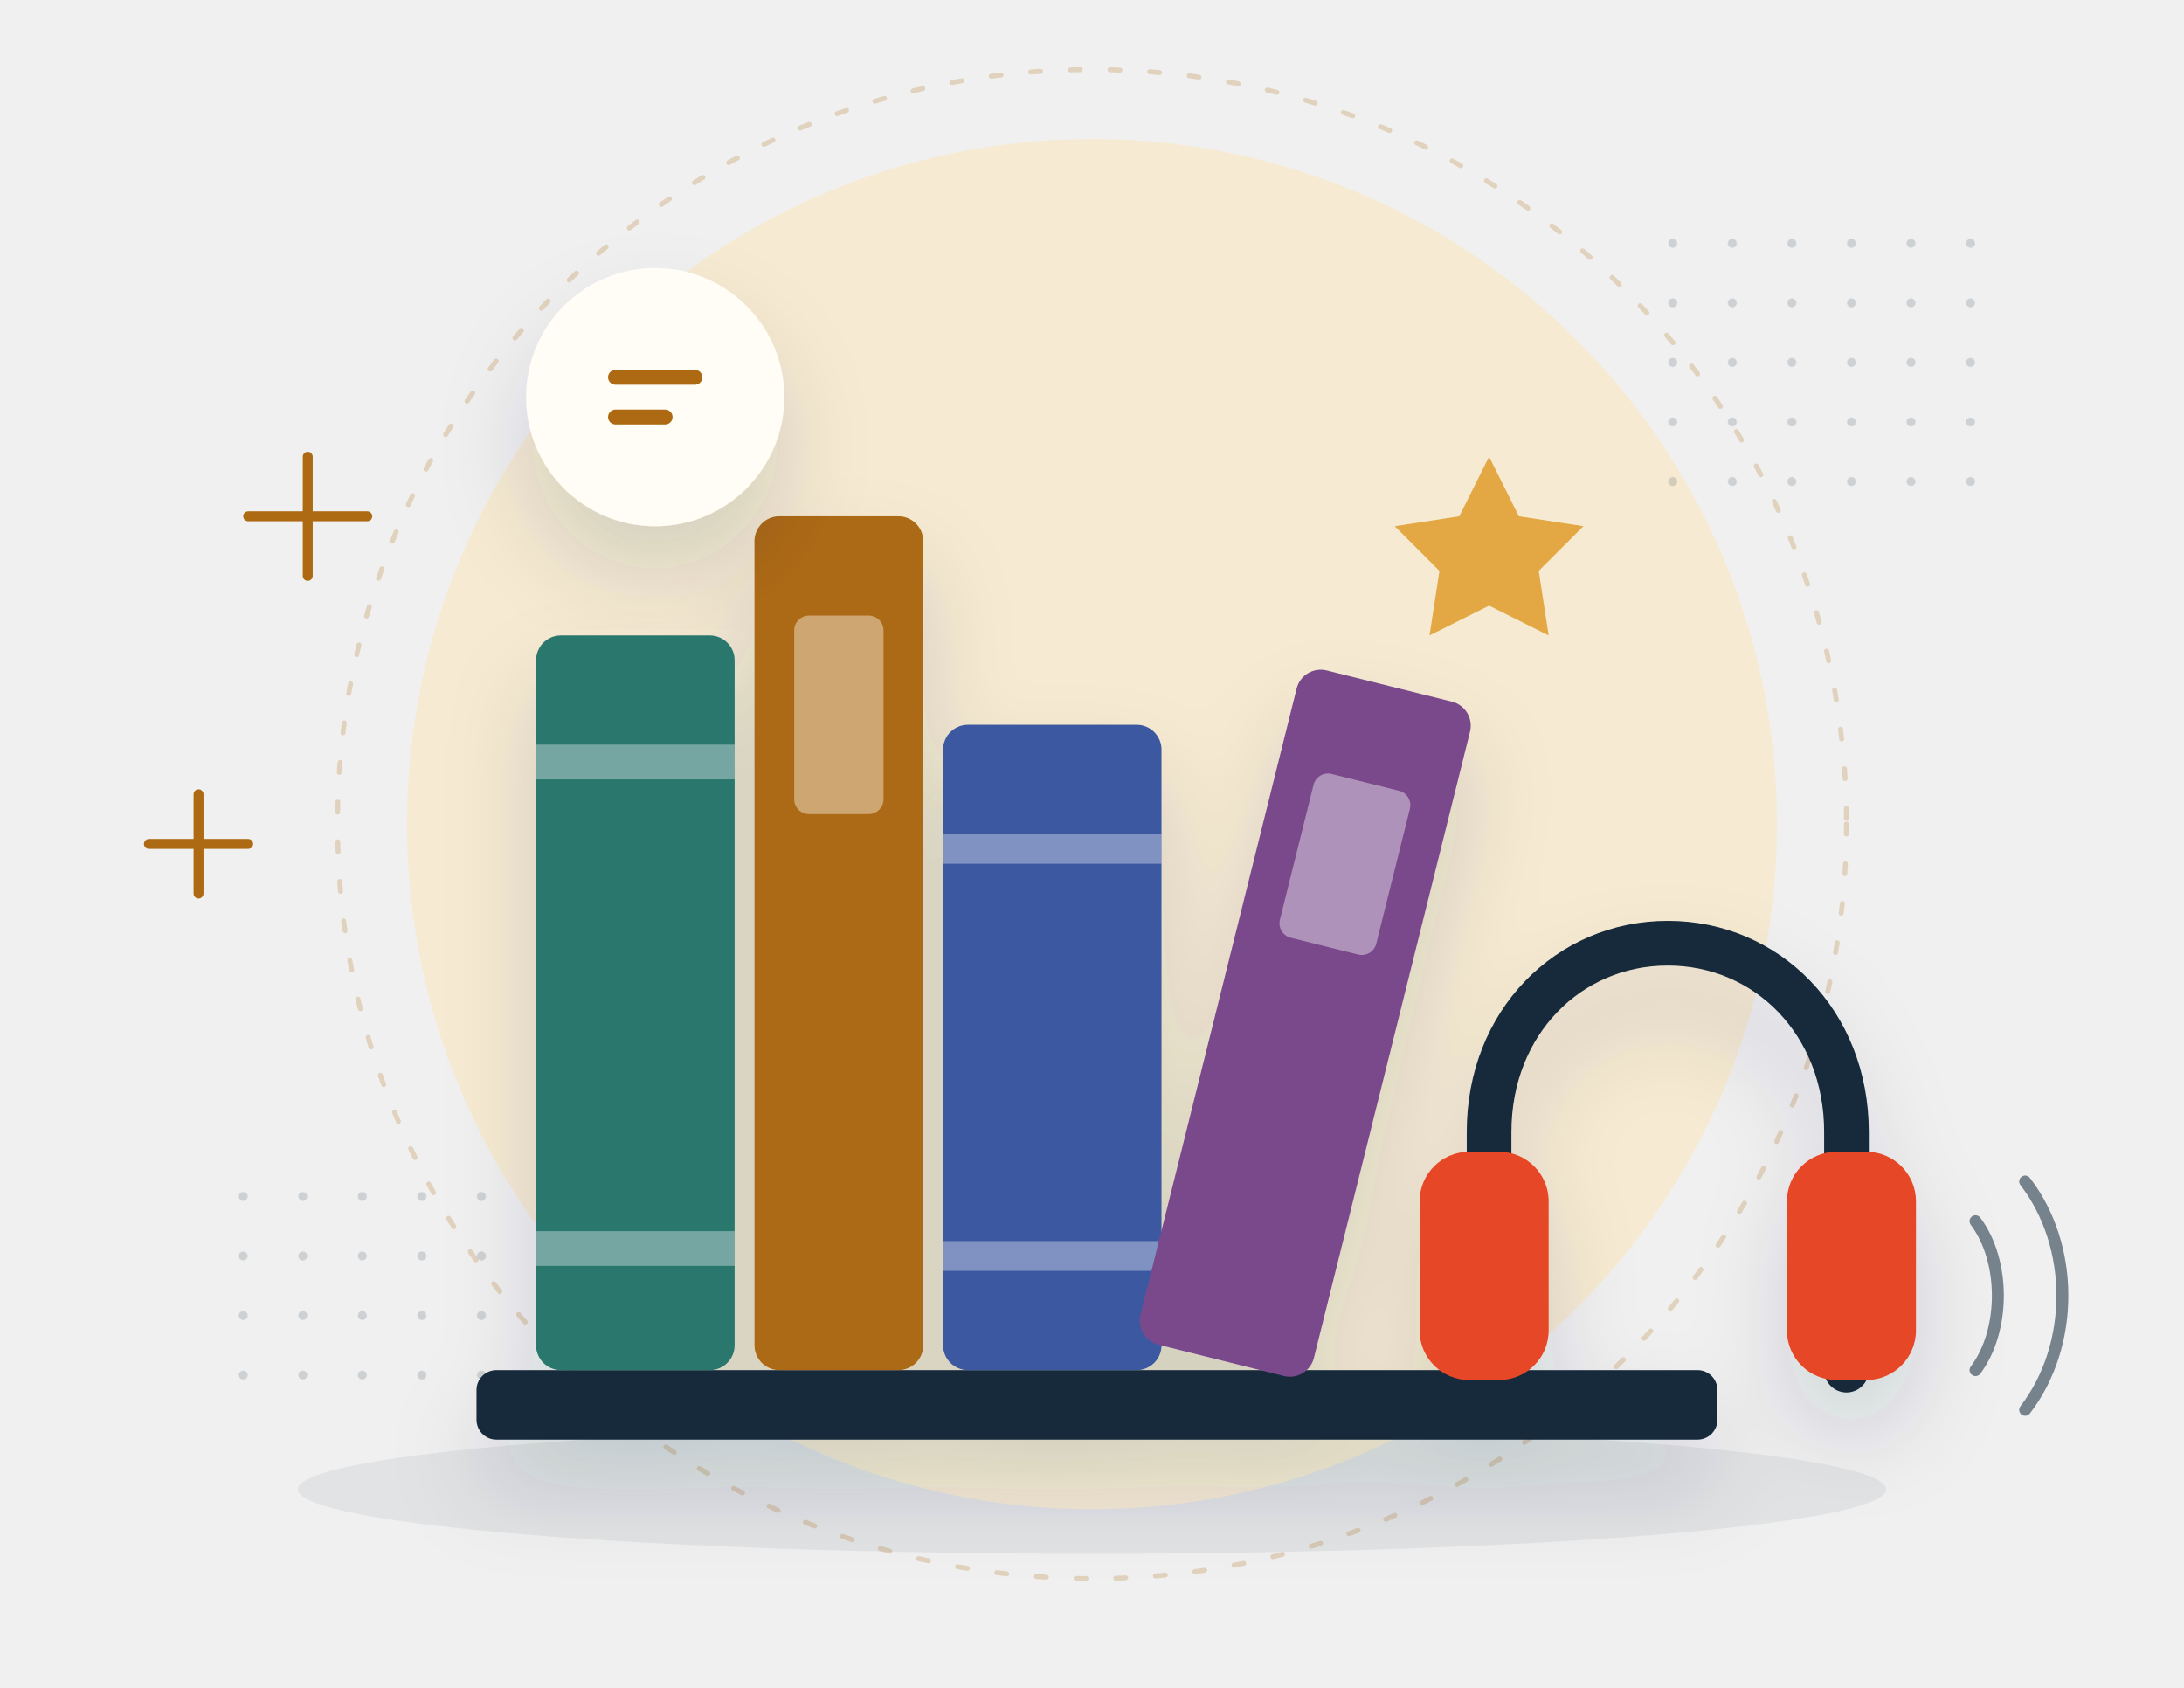
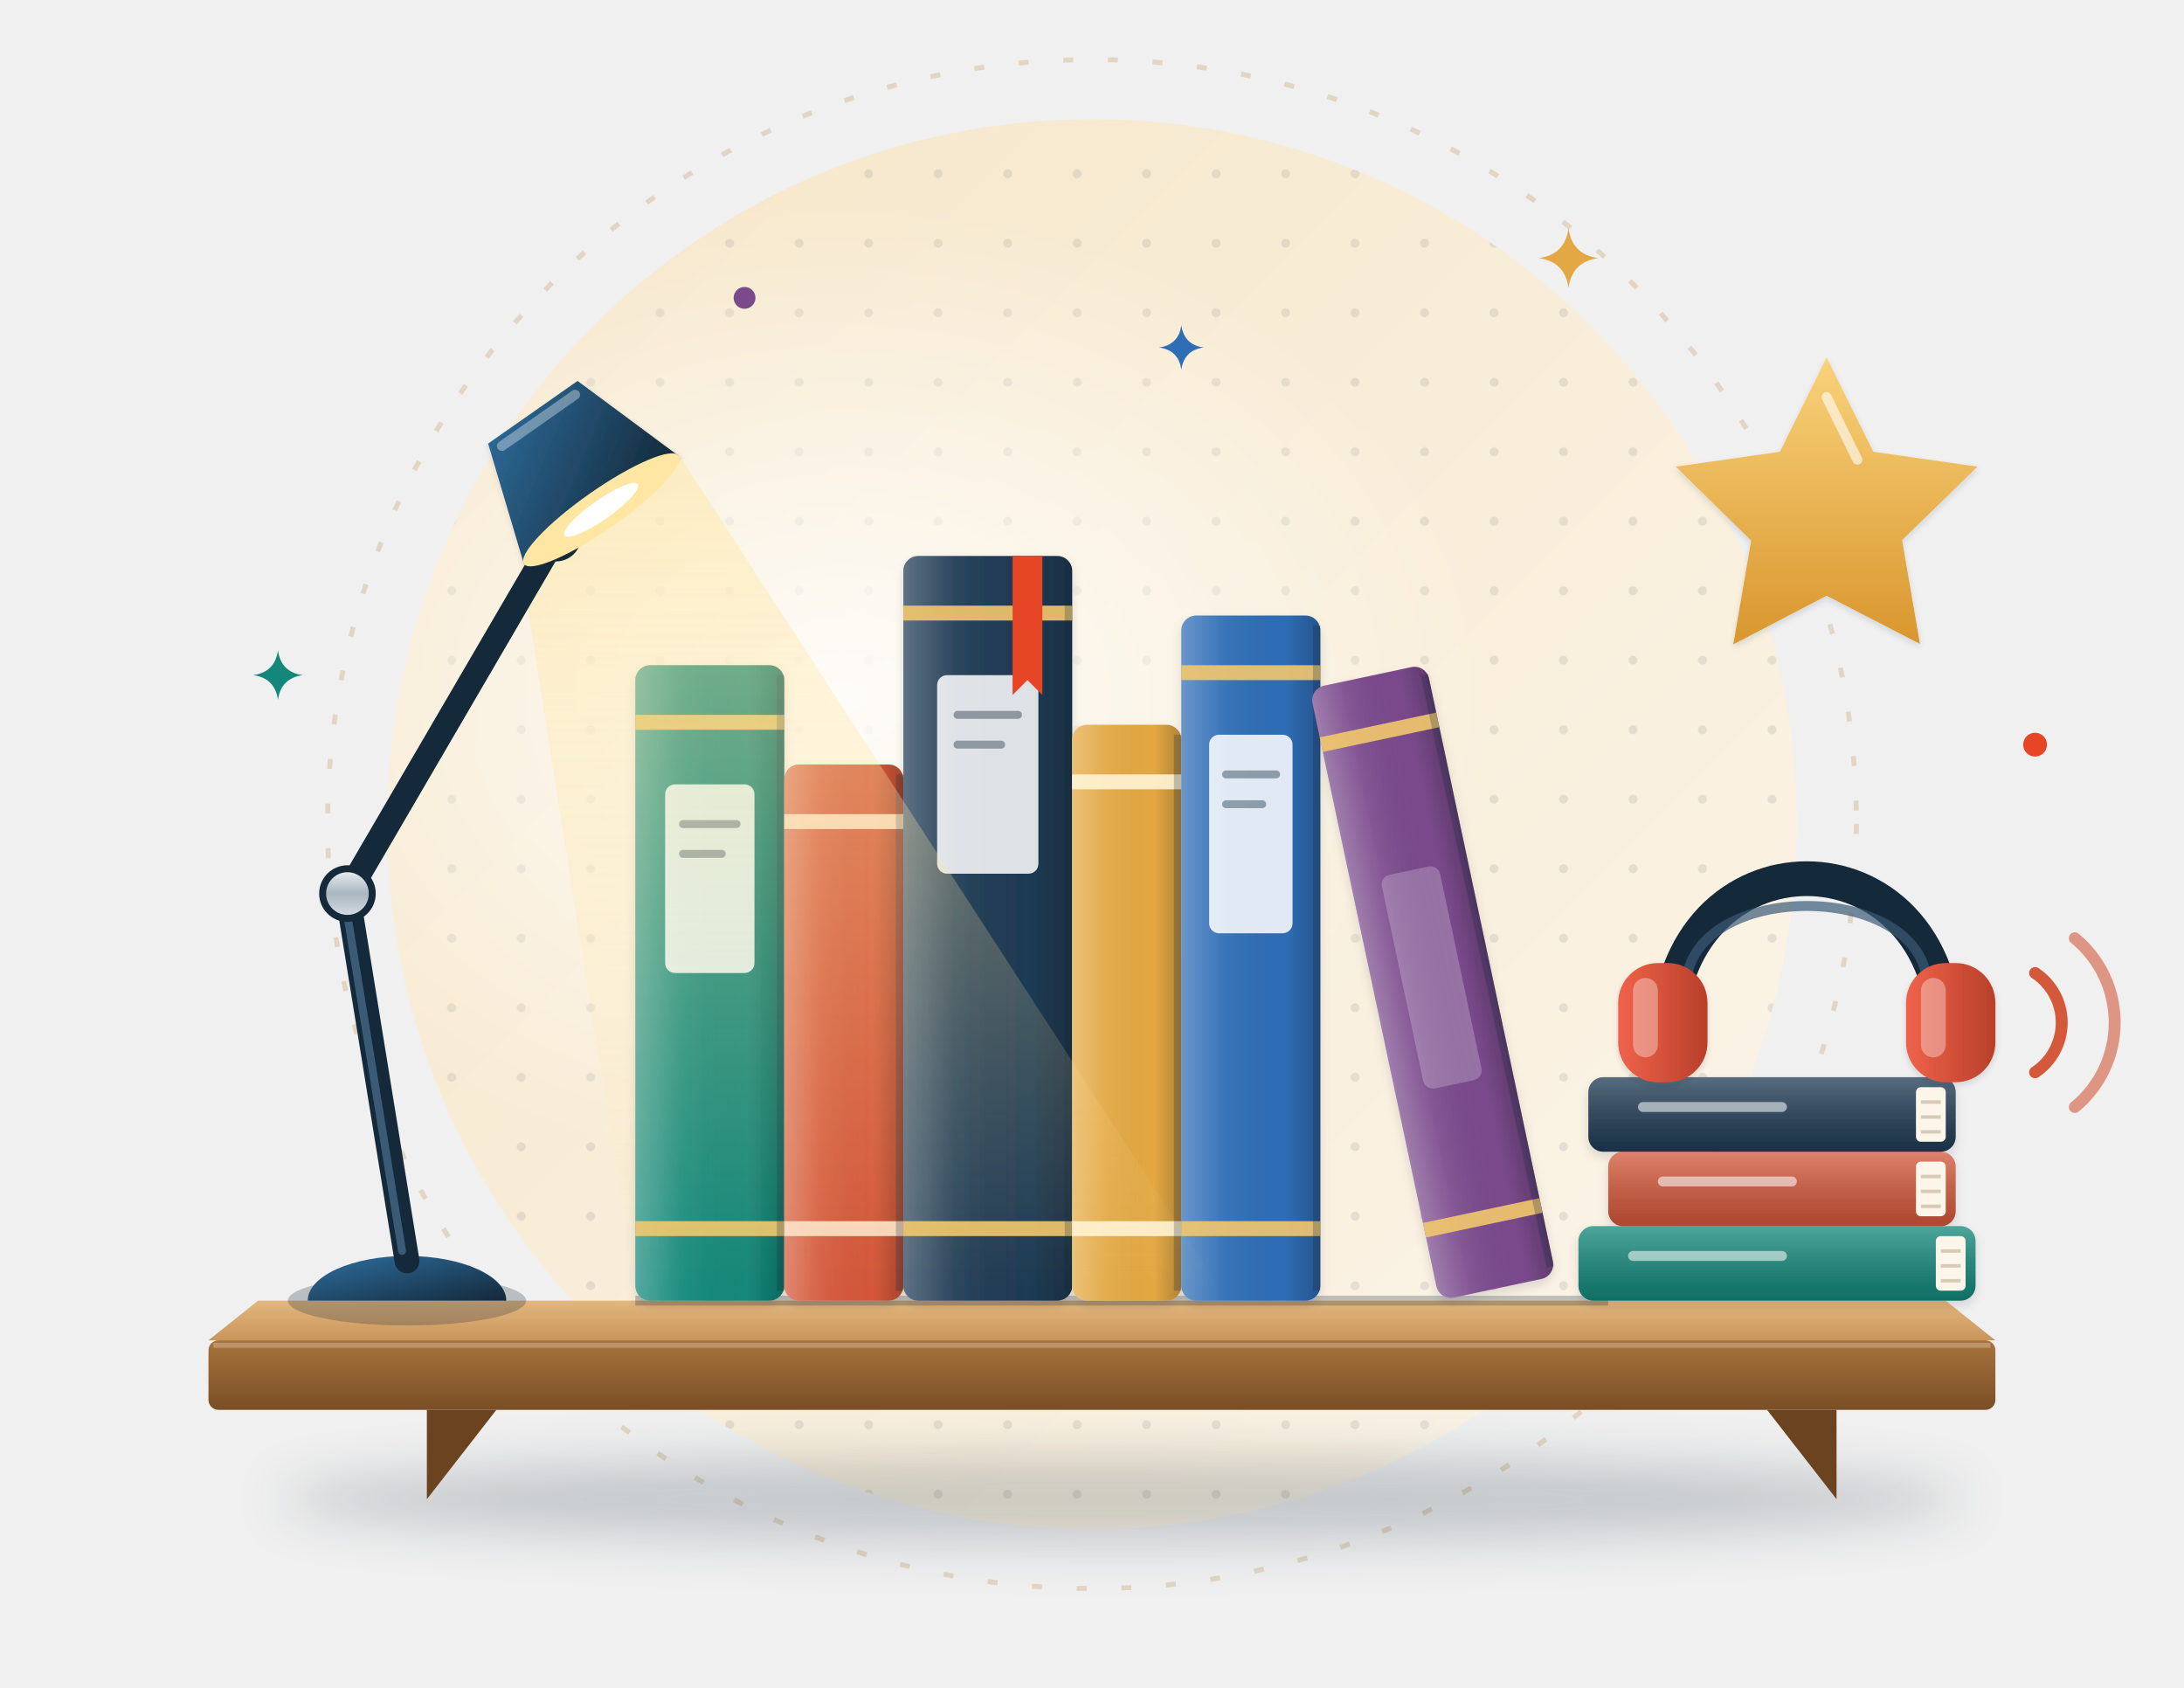
- <svg xmlns="http://www.w3.org/2000/svg" viewBox="0 0 440 340" fill="none">
+ <svg xmlns="http://www.w3.org/2000/svg" viewBox="0 0 440 340" fill="none" role="img" aria-label="A source library: a wooden shelf of books with spines of different heights, a reading lamp shining on them, a pair of headphones on a stack of books and a gold star">
+   <style>
+ .lb-tw { animation: lb-tw 3.2s ease-in-out infinite; transform-box: fill-box; transform-origin: center; }
+ @keyframes lb-tw { 0%, 100% { opacity: .35; transform: scale(.6); } 50% { opacity: 1; transform: scale(1); } }
+ .lb-fa { animation: lb-fl 6s ease-in-out infinite; } .lb-fb { animation: lb-fl 7s ease-in-out -3.5s infinite; } .lb-fc { animation: lb-fl 8s ease-in-out -1.7s infinite; }
+ @keyframes lb-fl { 50% { transform: translateY(-4px); } }
+ .lb-cone { animation: lb-cone 5s ease-in-out infinite; } @keyframes lb-cone { 50% { opacity: .6; } }
+ .lb-wv { animation: lb-wv 2.4s ease-in-out infinite; } .lb-w2 { animation-delay: .4s; } @keyframes lb-wv { 0%, 100% { opacity: .25; } 50% { opacity: 1; } }
+ .lb-star { animation: lb-star 6s ease-in-out infinite; transform-box: fill-box; transform-origin: center; } @keyframes lb-star { 50% { transform: translateY(-5px) rotate(8deg); } }
+ @media (prefers-reduced-motion: reduce) { * { animation: none !important; } }
+ </style>
  <defs>
-     <filter id="s" x="-40%" y="-40%" width="180%" height="180%">
-       <feDropShadow dx="0" dy="10" stdDeviation="9" flood-color="#182f3f" flood-opacity=".14" />
-     </filter>
-     <pattern id="d" width="12" height="12" patternUnits="userSpaceOnUse">
-       <circle cx="1" cy="1" r=".9" fill="#182f3f" opacity=".16" />
+     <filter id="lb-sh" x="-25%" y="-25%" width="150%" height="160%">
+       <feDropShadow dx="0" dy="7" stdDeviation="7" flood-color="#14293a" flood-opacity=".16" />
+       <feDropShadow dx="0" dy="1" stdDeviation="1" flood-color="#14293a" flood-opacity=".12" />
+     </filter>
+     <filter id="lb-sh2" x="-30%" y="-30%" width="160%" height="170%">
+       <feDropShadow dx="0" dy="3" stdDeviation="3" flood-color="#14293a" flood-opacity=".16" />
+       <feDropShadow dx="0" dy=".6" stdDeviation=".6" flood-color="#14293a" flood-opacity=".14" />
+     </filter>
+     <filter id="lb-blur" x="-30%" y="-80%" width="160%" height="260%">
+       <feGaussianBlur stdDeviation="5" />
+     </filter>
+     <filter id="lb-blur2" x="-40%" y="-40%" width="180%" height="180%">
+       <feGaussianBlur stdDeviation="2" />
+     </filter>
+     <pattern id="lb-dots" width="14" height="14" patternUnits="userSpaceOnUse">
+       <circle cx="7" cy="7" r=".9" fill="#14293a" fill-opacity=".09" />
    </pattern>
+     <linearGradient id="lb-paper" x1="0" y1="0" x2="0" y2="1">
+       <stop offset="0" stop-color="#fff" />
+       <stop offset="1" stop-color="#f8f2e6" />
+     </linearGradient>
+     <linearGradient id="lb-metal" x1="0" y1="0" x2="0" y2="1">
+       <stop offset="0" stop-color="#eef2f5" />
+       <stop offset=".5" stop-color="#a9b6c1" />
+       <stop offset="1" stop-color="#d9e0e6" />
+     </linearGradient>
+     <linearGradient id="lb-pen" x1="0" y1="0" x2="0" y2="1">
+       <stop offset="0" stop-color="#f9d98a" />
+       <stop offset=".34" stop-color="#f2c14e" />
+       <stop offset=".35" stop-color="#e8ae3e" />
+       <stop offset=".66" stop-color="#e3a843" />
+       <stop offset=".67" stop-color="#cf8f2a" />
+       <stop offset="1" stop-color="#b97a1f" />
+     </linearGradient>
+     <linearGradient id="lb-wood" x1="0" y1="0" x2="1" y2="0">
+       <stop offset="0" stop-color="#e9c99c" />
+       <stop offset="1" stop-color="#f6e2c2" />
+     </linearGradient>
+     <linearGradient id="lb-eras" x1="0" y1="0" x2="0" y2="1">
+       <stop offset="0" stop-color="#f7a9b4" />
+       <stop offset="1" stop-color="#d9707f" />
+     </linearGradient>
+     <linearGradient id="lb-shine" x1="0" y1="0" x2="0" y2="1">
+       <stop offset="0" stop-color="#fff" stop-opacity=".55" />
+       <stop offset="1" stop-color="#fff" stop-opacity="0" />
+     </linearGradient>
+     <radialGradient id="lb-glow" cx=".5" cy=".5" r=".5">
+       <stop offset="0" stop-color="#fff" stop-opacity=".85" />
+       <stop offset="1" stop-color="#fff" stop-opacity="0" />
+     </radialGradient>
+     <linearGradient id="lb-bg" x1="0" y1="0" x2="1" y2="1">
+       <stop offset="0" stop-color="#f6e6c8" />
+       <stop offset="1" stop-color="#fbf5ea" />
+     </linearGradient>
+     <clipPath id="lb-clip">
+       <circle cx="220" cy="166" r="142" />
+     </clipPath>
+     <linearGradient id="lb-top" x1="0" y1="0" x2="0" y2="1">
+       <stop offset="0" stop-color="#e2b77f" />
+       <stop offset="1" stop-color="#c9955a" />
+     </linearGradient>
+     <linearGradient id="lb-front" x1="0" y1="0" x2="0" y2="1">
+       <stop offset="0" stop-color="#a8743d" />
+       <stop offset="1" stop-color="#7a4e25" />
+     </linearGradient>
+     <linearGradient id="lb-cone" x1="0" y1="0" x2="0" y2="1">
+       <stop offset="0" stop-color="#ffe7a3" stop-opacity=".85" />
+       <stop offset="1" stop-color="#ffe7a3" stop-opacity="0" />
+     </linearGradient>
+     <linearGradient id="lb-shade" x1="0" y1="0" x2="1" y2="1">
+       <stop offset="0" stop-color="#2f6f9f" />
+       <stop offset="1" stop-color="#14293a" />
+     </linearGradient>
+     <linearGradient id="lb-star" x1="0" y1="0" x2="0" y2="1">
+       <stop offset="0" stop-color="#f9d27a" />
+       <stop offset="1" stop-color="#d9962e" />
+     </linearGradient>
+     <linearGradient id="lb-cup" x1="0" y1="0" x2="1" y2="0">
+       <stop offset="0" stop-color="#f0624a" />
+       <stop offset="1" stop-color="#b8402a" />
+     </linearGradient>
+     <linearGradient id="lb-spine" x1="0" y1="0" x2="1" y2="0">
+       <stop offset="0" stop-color="#fff" stop-opacity=".28" />
+       <stop offset=".3" stop-color="#fff" stop-opacity=".06" />
+       <stop offset=".75" stop-color="#000" stop-opacity="0" />
+       <stop offset="1" stop-color="#000" stop-opacity=".22" />
+     </linearGradient>
+     <linearGradient id="lb-lie" x1="0" y1="0" x2="0" y2="1">
+       <stop offset="0" stop-color="#fff" stop-opacity=".25" />
+       <stop offset="1" stop-color="#000" stop-opacity=".18" />
+     </linearGradient>
  </defs>
-   <ellipse cx="220" cy="300" rx="160" ry="13" fill="#182f3f" opacity=".07" />
-   <circle cx="220" cy="166" r="138" fill="#f6ead2" />
-   <circle cx="220" cy="166" r="152" stroke="#ad6a12" stroke-opacity=".22" stroke-dasharray="2 6" stroke-linecap="round" />
-   <rect x="326" y="38" width="72" height="60" fill="url(#d)" />
-   <rect x="40" y="232" width="60" height="48" fill="url(#d)" />
-   <path d="M50 104h24M62 92v24M30 170h20M40 160v20" stroke="#ad6a12" stroke-width="2" stroke-linecap="round" />
-   <g filter="url(#s)">
-     <rect x="96" y="276" width="250" height="14" rx="4" fill="#14293a" />
-     <rect x="108" y="128" width="40" height="148" rx="5" fill="#2b776e" />
-     <rect x="108" y="150" width="40" height="7" fill="#fff" opacity=".35" />
-     <rect x="108" y="248" width="40" height="7" fill="#fff" opacity=".35" />
-     <rect x="152" y="104" width="34" height="172" rx="5" fill="#ad6a12" />
-     <rect x="160" y="124" width="18" height="40" rx="3" fill="#fff" opacity=".4" />
-     <rect x="190" y="146" width="44" height="130" rx="5" fill="#3a58a0" />
-     <rect x="190" y="168" width="44" height="6" fill="#fff" opacity=".35" />
-     <rect x="190" y="250" width="44" height="6" fill="#fff" opacity=".35" />
-     <g transform="rotate(14 262 210)">
-       <rect x="244" y="136" width="36" height="140" rx="5" fill="#7a4a8c" />
-       <rect x="252" y="156" width="20" height="34" rx="3" fill="#fff" opacity=".4" />
+   <circle cx="220" cy="166" r="142" fill="url(#lb-bg)" />
+   <g clip-path="url(#lb-clip)">
+     <rect width="440" height="340" fill="url(#lb-dots)" />
+     <ellipse cx="170" cy="140" rx="130" ry="100" fill="url(#lb-glow)" />
+   </g>
+   <circle cx="220" cy="166" r="154" stroke="#ad6a12" stroke-opacity=".2" stroke-dasharray="2 7" />
+   <ellipse cx="226" cy="302" rx="170" ry="9" fill="#14293a" opacity=".2" filter="url(#lb-blur)" />
+   <path d="M52 262H392L402 270H42Z" fill="url(#lb-top)" />
+   <rect x="42" y="270" width="360" height="14" rx="2" fill="url(#lb-front)" />
+   <path d="M43 271h358" stroke="#fff" stroke-opacity=".25" />
+   <path d="M86 284h14l-14 18zM356 284h14v18z" fill="#6b4320" />
+   <path d="M128 262h196" stroke="#14293a" stroke-opacity=".25" stroke-width="2" />
+   <g filter="url(#lb-sh)">
+     <rect x="128" y="134" width="30" height="128" rx="3" fill="#13887a" />
+     <rect x="128" y="134" width="30" height="128" rx="3" fill="url(#lb-spine)" />
+     <rect x="128" y="144" width="30" height="3" fill="#f2c86c" opacity=".9" />
+     <rect x="128" y="246" width="30" height="3" fill="#f2c86c" opacity=".9" />
+     <rect x="134.0" y="158" width="18.0" height="38" rx="2" fill="#fff" opacity=".85" />
+     <path d="M137.6 166h10.8M137.6 172h7.8" stroke="#14293a" stroke-opacity=".4" stroke-width="1.6" stroke-linecap="round" />
+     <rect x="156.5" y="136" width="1.5" height="124" fill="#14293a" opacity=".25" />
+     <rect x="158" y="154" width="24" height="108" rx="3" fill="#d4583a" />
+     <rect x="158" y="154" width="24" height="108" rx="3" fill="url(#lb-spine)" />
+     <rect x="158" y="164" width="24" height="3" fill="#fde3c8" opacity=".9" />
+     <rect x="158" y="246" width="24" height="3" fill="#fde3c8" opacity=".9" />
+     <rect x="180.5" y="156" width="1.5" height="104" fill="#14293a" opacity=".25" />
+     <rect x="182" y="112" width="34" height="150" rx="3" fill="#1f3b54" />
+     <rect x="182" y="112" width="34" height="150" rx="3" fill="url(#lb-spine)" />
+     <rect x="182" y="122" width="34" height="3" fill="#f2c86c" opacity=".9" />
+     <rect x="182" y="246" width="34" height="3" fill="#f2c86c" opacity=".9" />
+     <rect x="188.8" y="136" width="20.4" height="40" rx="2" fill="#fff" opacity=".85" />
+     <path d="M192.9 144h12.2M192.9 150h8.8" stroke="#14293a" stroke-opacity=".4" stroke-width="1.6" stroke-linecap="round" />
+     <rect x="214.5" y="114" width="1.5" height="146" fill="#14293a" opacity=".25" />
+     <rect x="216" y="146" width="22" height="116" rx="3" fill="#e3a843" />
+     <rect x="216" y="146" width="22" height="116" rx="3" fill="url(#lb-spine)" />
+     <rect x="216" y="156" width="22" height="3" fill="#fff4d6" opacity=".9" />
+     <rect x="216" y="246" width="22" height="3" fill="#fff4d6" opacity=".9" />
+     <rect x="236.5" y="148" width="1.5" height="112" fill="#14293a" opacity=".25" />
+     <rect x="238" y="124" width="28" height="138" rx="3" fill="#2f6db5" />
+     <rect x="238" y="124" width="28" height="138" rx="3" fill="url(#lb-spine)" />
+     <rect x="238" y="134" width="28" height="3" fill="#f2c86c" opacity=".9" />
+     <rect x="238" y="246" width="28" height="3" fill="#f2c86c" opacity=".9" />
+     <rect x="243.6" y="148" width="16.8" height="40" rx="2" fill="#fff" opacity=".85" />
+     <path d="M247.0 156h10.1M247.0 162h7.3" stroke="#14293a" stroke-opacity=".4" stroke-width="1.6" stroke-linecap="round" />
+     <rect x="264.5" y="126" width="1.5" height="134" fill="#14293a" opacity=".25" />
+     <g transform="rotate(-12 290 262)">
+       <rect x="290" y="136" width="24" height="126" rx="3" fill="#7a4a8c" />
+       <rect x="290" y="136" width="24" height="126" rx="3" fill="url(#lb-spine)" />
+       <rect x="290" y="146" width="24" height="3" fill="#f2c86c" opacity=".9" />
+       <rect x="290" y="246" width="24" height="3" fill="#f2c86c" opacity=".9" />
+       <rect x="312.5" y="138" width="1.5" height="122" fill="#14293a" opacity=".25" />
+       <rect x="296" y="176" width="12" height="44" rx="2" fill="#fff" opacity=".22" />
    </g>
-     <path d="M300 276v-48c0-22 16-38 36-38s36 16 36 38v48" stroke="#14293a" stroke-width="9" stroke-linecap="round" />
-     <rect x="286" y="232" width="26" height="46" rx="10" fill="#e64626" />
-     <rect x="360" y="232" width="26" height="46" rx="10" fill="#e64626" />
-   </g>
-   <g stroke="#14293a" stroke-width="2.4" stroke-linecap="round" opacity=".55">
-     <path d="M398 246c6 8 6 22 0 30M408 238c10 13 10 33 0 46" />
-   </g>
-   <circle cx="132" cy="80" r="26" fill="#fffdf5" filter="url(#s)" />
-   <path d="M124 76h16M124 84h10" stroke="#ad6a12" stroke-width="3" stroke-linecap="round" />
-   <path d="M300 92l6 12 13 2-9 9 2 13-12-6-12 6 2-13-9-9 13-2z" fill="#e3a843" />
+     <rect x="318" y="247" width="80" height="15" rx="3" fill="#13887a" />
+     <rect x="318" y="247" width="80" height="15" rx="3" fill="url(#lb-lie)" />
+     <rect x="390" y="249" width="6" height="11" rx="1" fill="#fbf5ea" />
+     <path d="M391 252h4M391 255h4M391 258h4" stroke="#d7cbb6" stroke-width=".7" />
+     <rect x="328" y="252" width="32" height="2" rx="1" fill="#fff" opacity=".55" />
+     <rect x="324" y="232" width="70" height="15" rx="3" fill="#d4583a" />
+     <rect x="324" y="232" width="70" height="15" rx="3" fill="url(#lb-lie)" />
+     <rect x="386" y="234" width="6" height="11" rx="1" fill="#fbf5ea" />
+     <path d="M387 237h4M387 240h4M387 243h4" stroke="#d7cbb6" stroke-width=".7" />
+     <rect x="334" y="237" width="28" height="2" rx="1" fill="#fff" opacity=".55" />
+     <rect x="320" y="217" width="74" height="15" rx="3" fill="#1f3b54" />
+     <rect x="320" y="217" width="74" height="15" rx="3" fill="url(#lb-lie)" />
+     <rect x="386" y="219" width="6" height="11" rx="1" fill="#fbf5ea" />
+     <path d="M387 222h4M387 225h4M387 228h4" stroke="#d7cbb6" stroke-width=".7" />
+     <rect x="330" y="222" width="30" height="2" rx="1" fill="#fff" opacity=".55" />
+   </g>
+   <path class="lb-cone" d="M105 114L137 92L246 260H128Z" fill="url(#lb-cone)" opacity=".6" />
+   <path d="M204 112h6v28l-3-3-3 3z" fill="#e64626" />
+   <g class="lb-fa">
+     <path d="M336 210C336 166 392 166 392 210" stroke="#14293a" stroke-width="7" stroke-linecap="round" />
+     <path d="M340 196C344 178 384 178 388 196" stroke="#3a5a76" stroke-width="2" stroke-linecap="round" opacity=".7" />
+     <rect x="326" y="194" width="18" height="24" rx="8" fill="url(#lb-cup)" filter="url(#lb-sh2)" />
+     <rect x="384" y="194" width="18" height="24" rx="8" fill="url(#lb-cup)" filter="url(#lb-sh2)" />
+     <rect x="329" y="197" width="5" height="16" rx="2.5" fill="#fff" opacity=".35" />
+     <rect x="387" y="197" width="5" height="16" rx="2.5" fill="#fff" opacity=".35" />
+   </g>
+   <path class="lb-wv" d="M410 196a12 12 0 0 1 0 20" stroke="#d4583a" stroke-width="2.4" stroke-linecap="round" />
+   <path class="lb-wv lb-w2" d="M418 189a22 22 0 0 1 0 34" stroke="#d4583a" stroke-width="2.4" stroke-linecap="round" opacity=".6" />
+   <ellipse cx="82" cy="262" rx="24" ry="5" fill="#14293a" opacity=".25" />
+   <path d="M62 262a20 9 0 0 1 40 0z" fill="url(#lb-shade)" />
+   <path d="M82 254L70 180L112 108" stroke="#14293a" stroke-width="5" stroke-linecap="round" stroke-linejoin="round" />
+   <path d="M81 252L69.6 182" stroke="#3a5a76" stroke-width="1.6" stroke-linecap="round" />
+   <circle cx="70" cy="180" r="5" fill="url(#lb-metal)" stroke="#14293a" stroke-width="1.4" />
+   <circle cx="112" cy="108" r="4.4" fill="url(#lb-metal)" stroke="#14293a" stroke-width="1.4" />
+   <g transform="rotate(-35 118 100)">
+     <path d="M100 104L108 80h22l8 24z" fill="url(#lb-shade)" filter="url(#lb-sh2)" />
+     <path d="M110 82h18" stroke="#fff" stroke-opacity=".35" stroke-width="2" stroke-linecap="round" />
+     <ellipse cx="119" cy="104" rx="19" ry="4" fill="#ffe7a3" />
+     <ellipse cx="119" cy="104" rx="9" ry="2" fill="#fff" />
+   </g>
+   <g class="lb-star">
+     <path d="M368 72l9.4 19 21 3-15.2 14.8 3.6 20.9L368 120l-18.8 9.8 3.6-20.9L337.6 94l21-3z" fill="url(#lb-star)" filter="url(#lb-sh2)" />
+     <path d="M368 80l6.2 12.6" stroke="#fff" stroke-opacity=".6" stroke-width="2" stroke-linecap="round" />
+   </g>
+   <path class="lb-tw" style="animation-delay:-0.5s" d="M316 46Q316.72 51.28 322 52Q316.72 52.72 316 58Q315.28 52.72 310 52Q315.28 51.28 316 46z" fill="#e3a843" />
+   <path class="lb-tw" style="animation-delay:-1.5s" d="M56 131Q56.6 135.4 61 136Q56.6 136.6 56 141Q55.4 136.6 51 136Q55.4 135.4 56 131z" fill="#13887a" />
+   <path class="lb-tw" style="animation-delay:-2.3s" d="M238 65.5Q238.54 69.46 242.5 70Q238.54 70.54 238 74.5Q237.46 70.54 233.5 70Q237.46 69.46 238 65.5z" fill="#2f6db5" />
+   <circle class="lb-tw" style="animation-delay:-0.9s" cx="410" cy="150" r="2.4" fill="#e64626" />
+   <circle class="lb-tw" style="animation-delay:-1.8s" cx="150" cy="60" r="2.2" fill="#7a4a8c" />
</svg>
